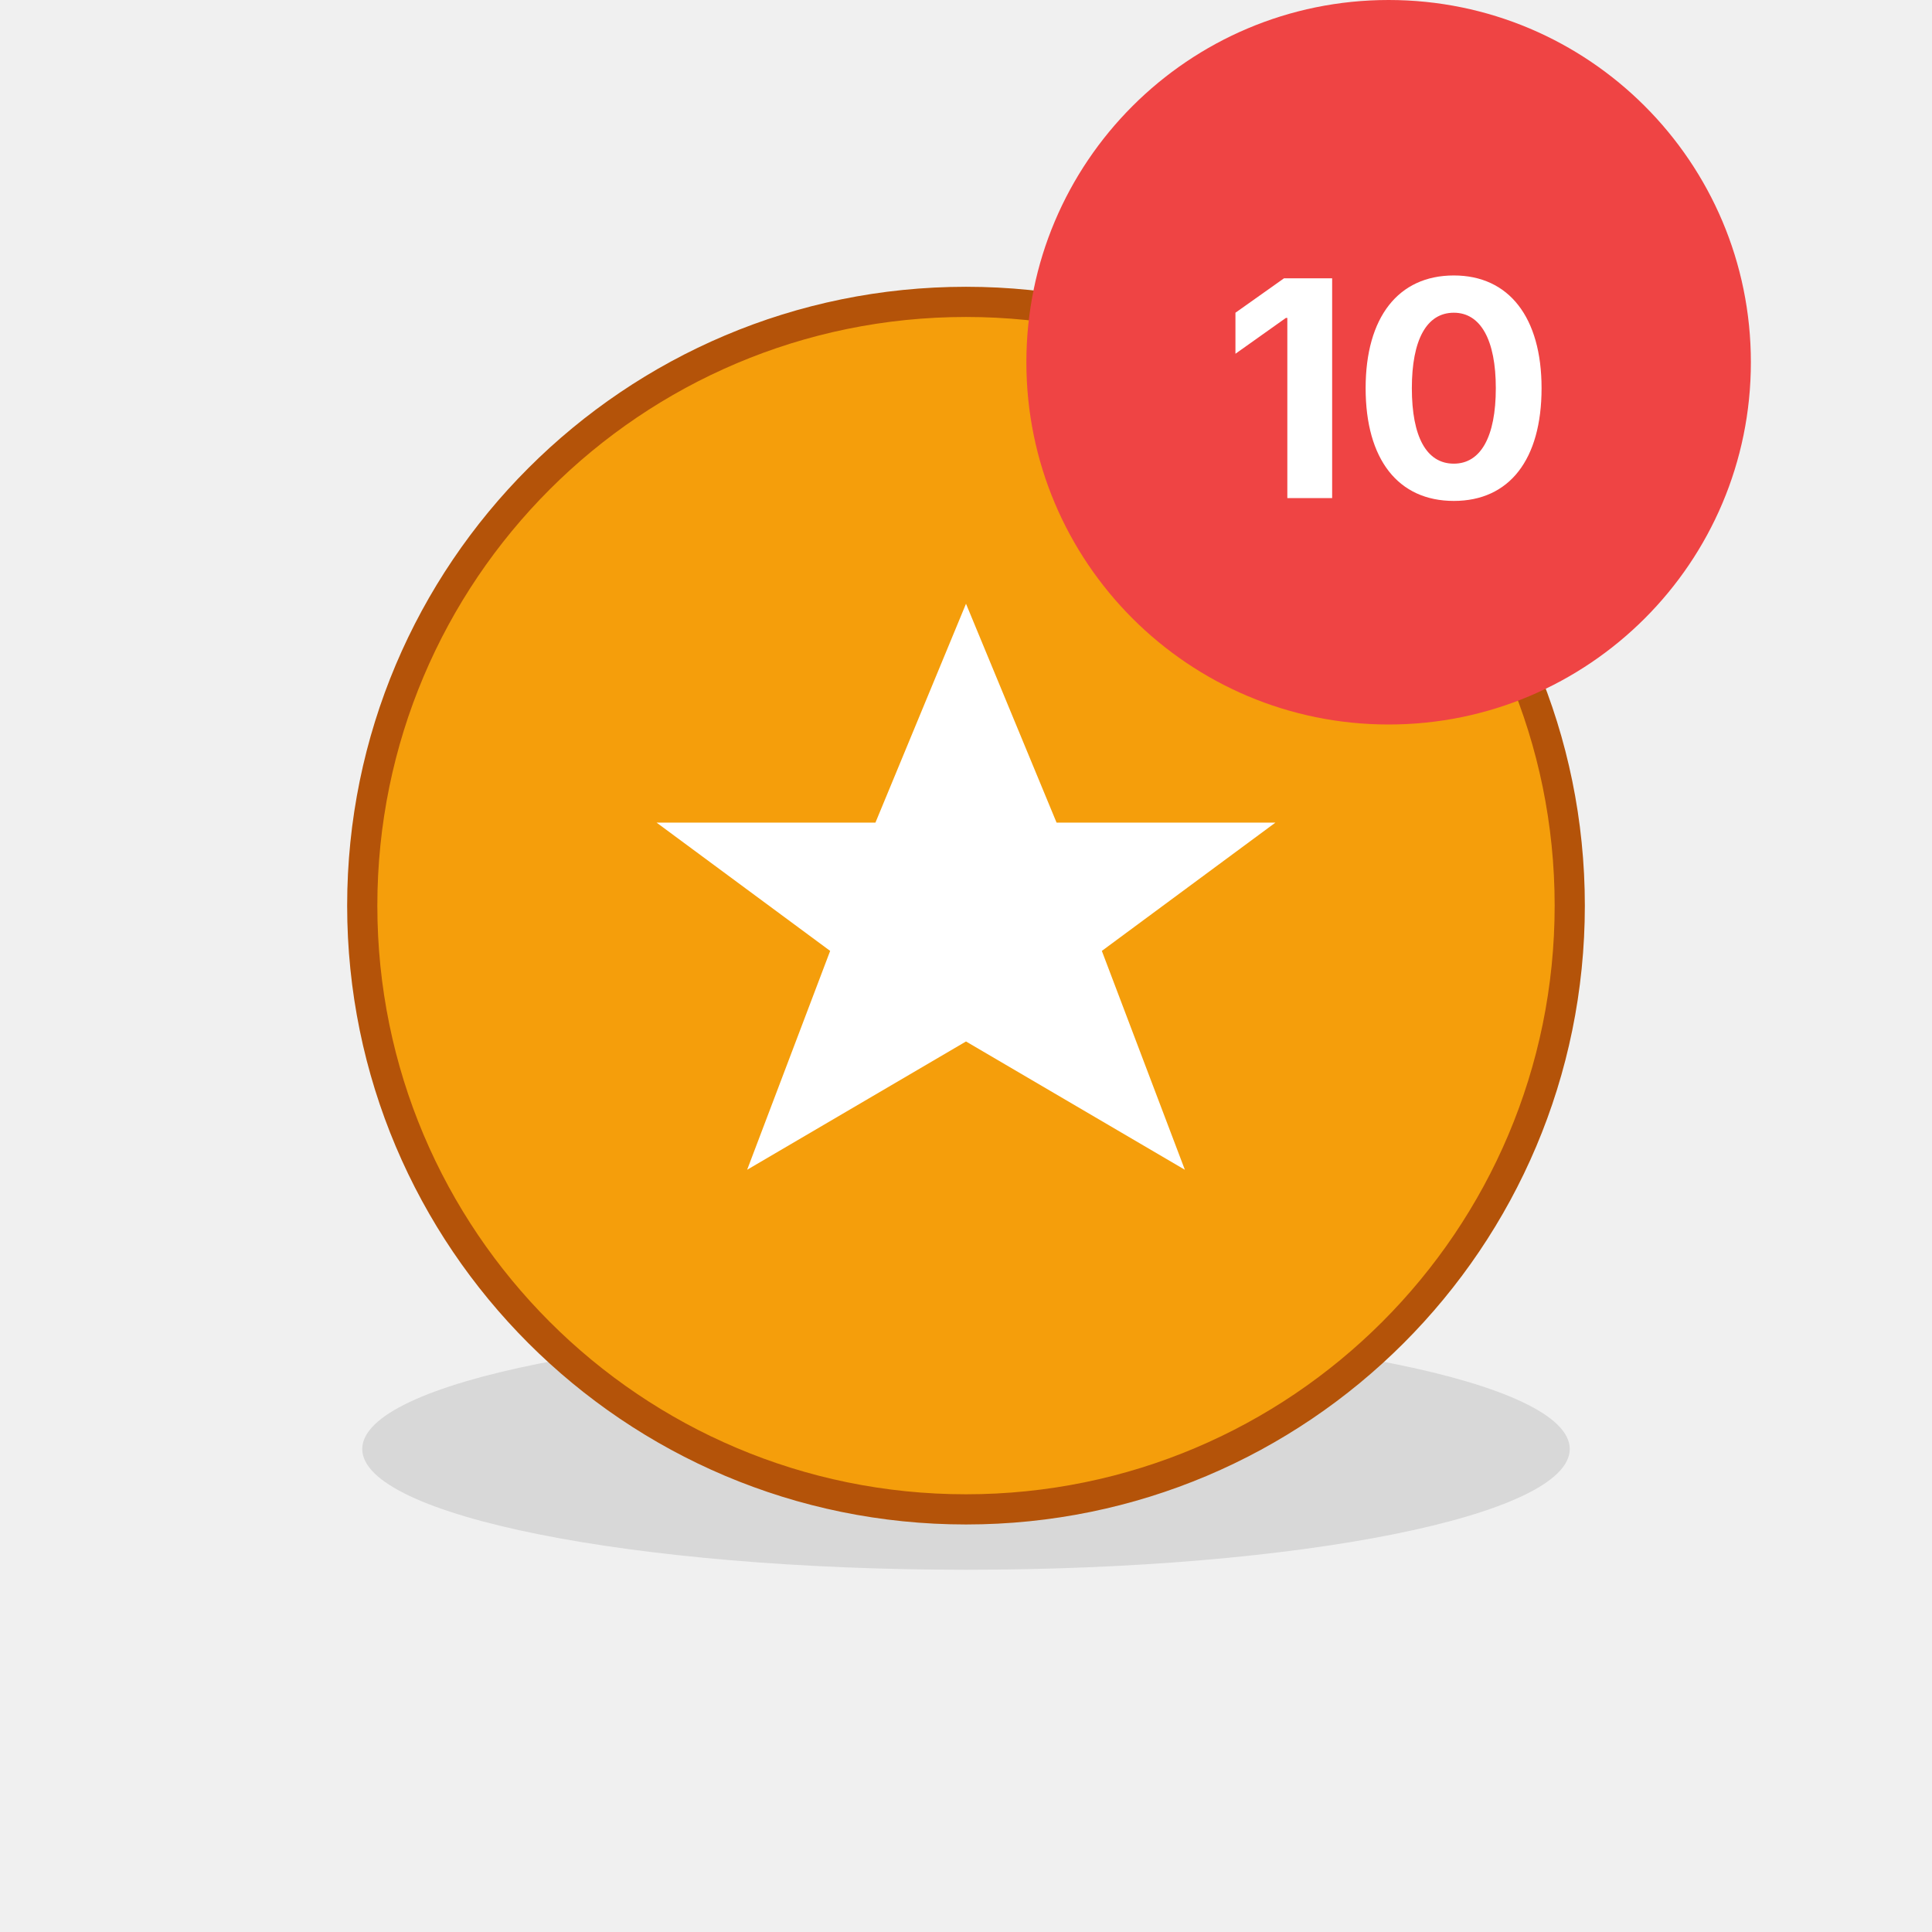
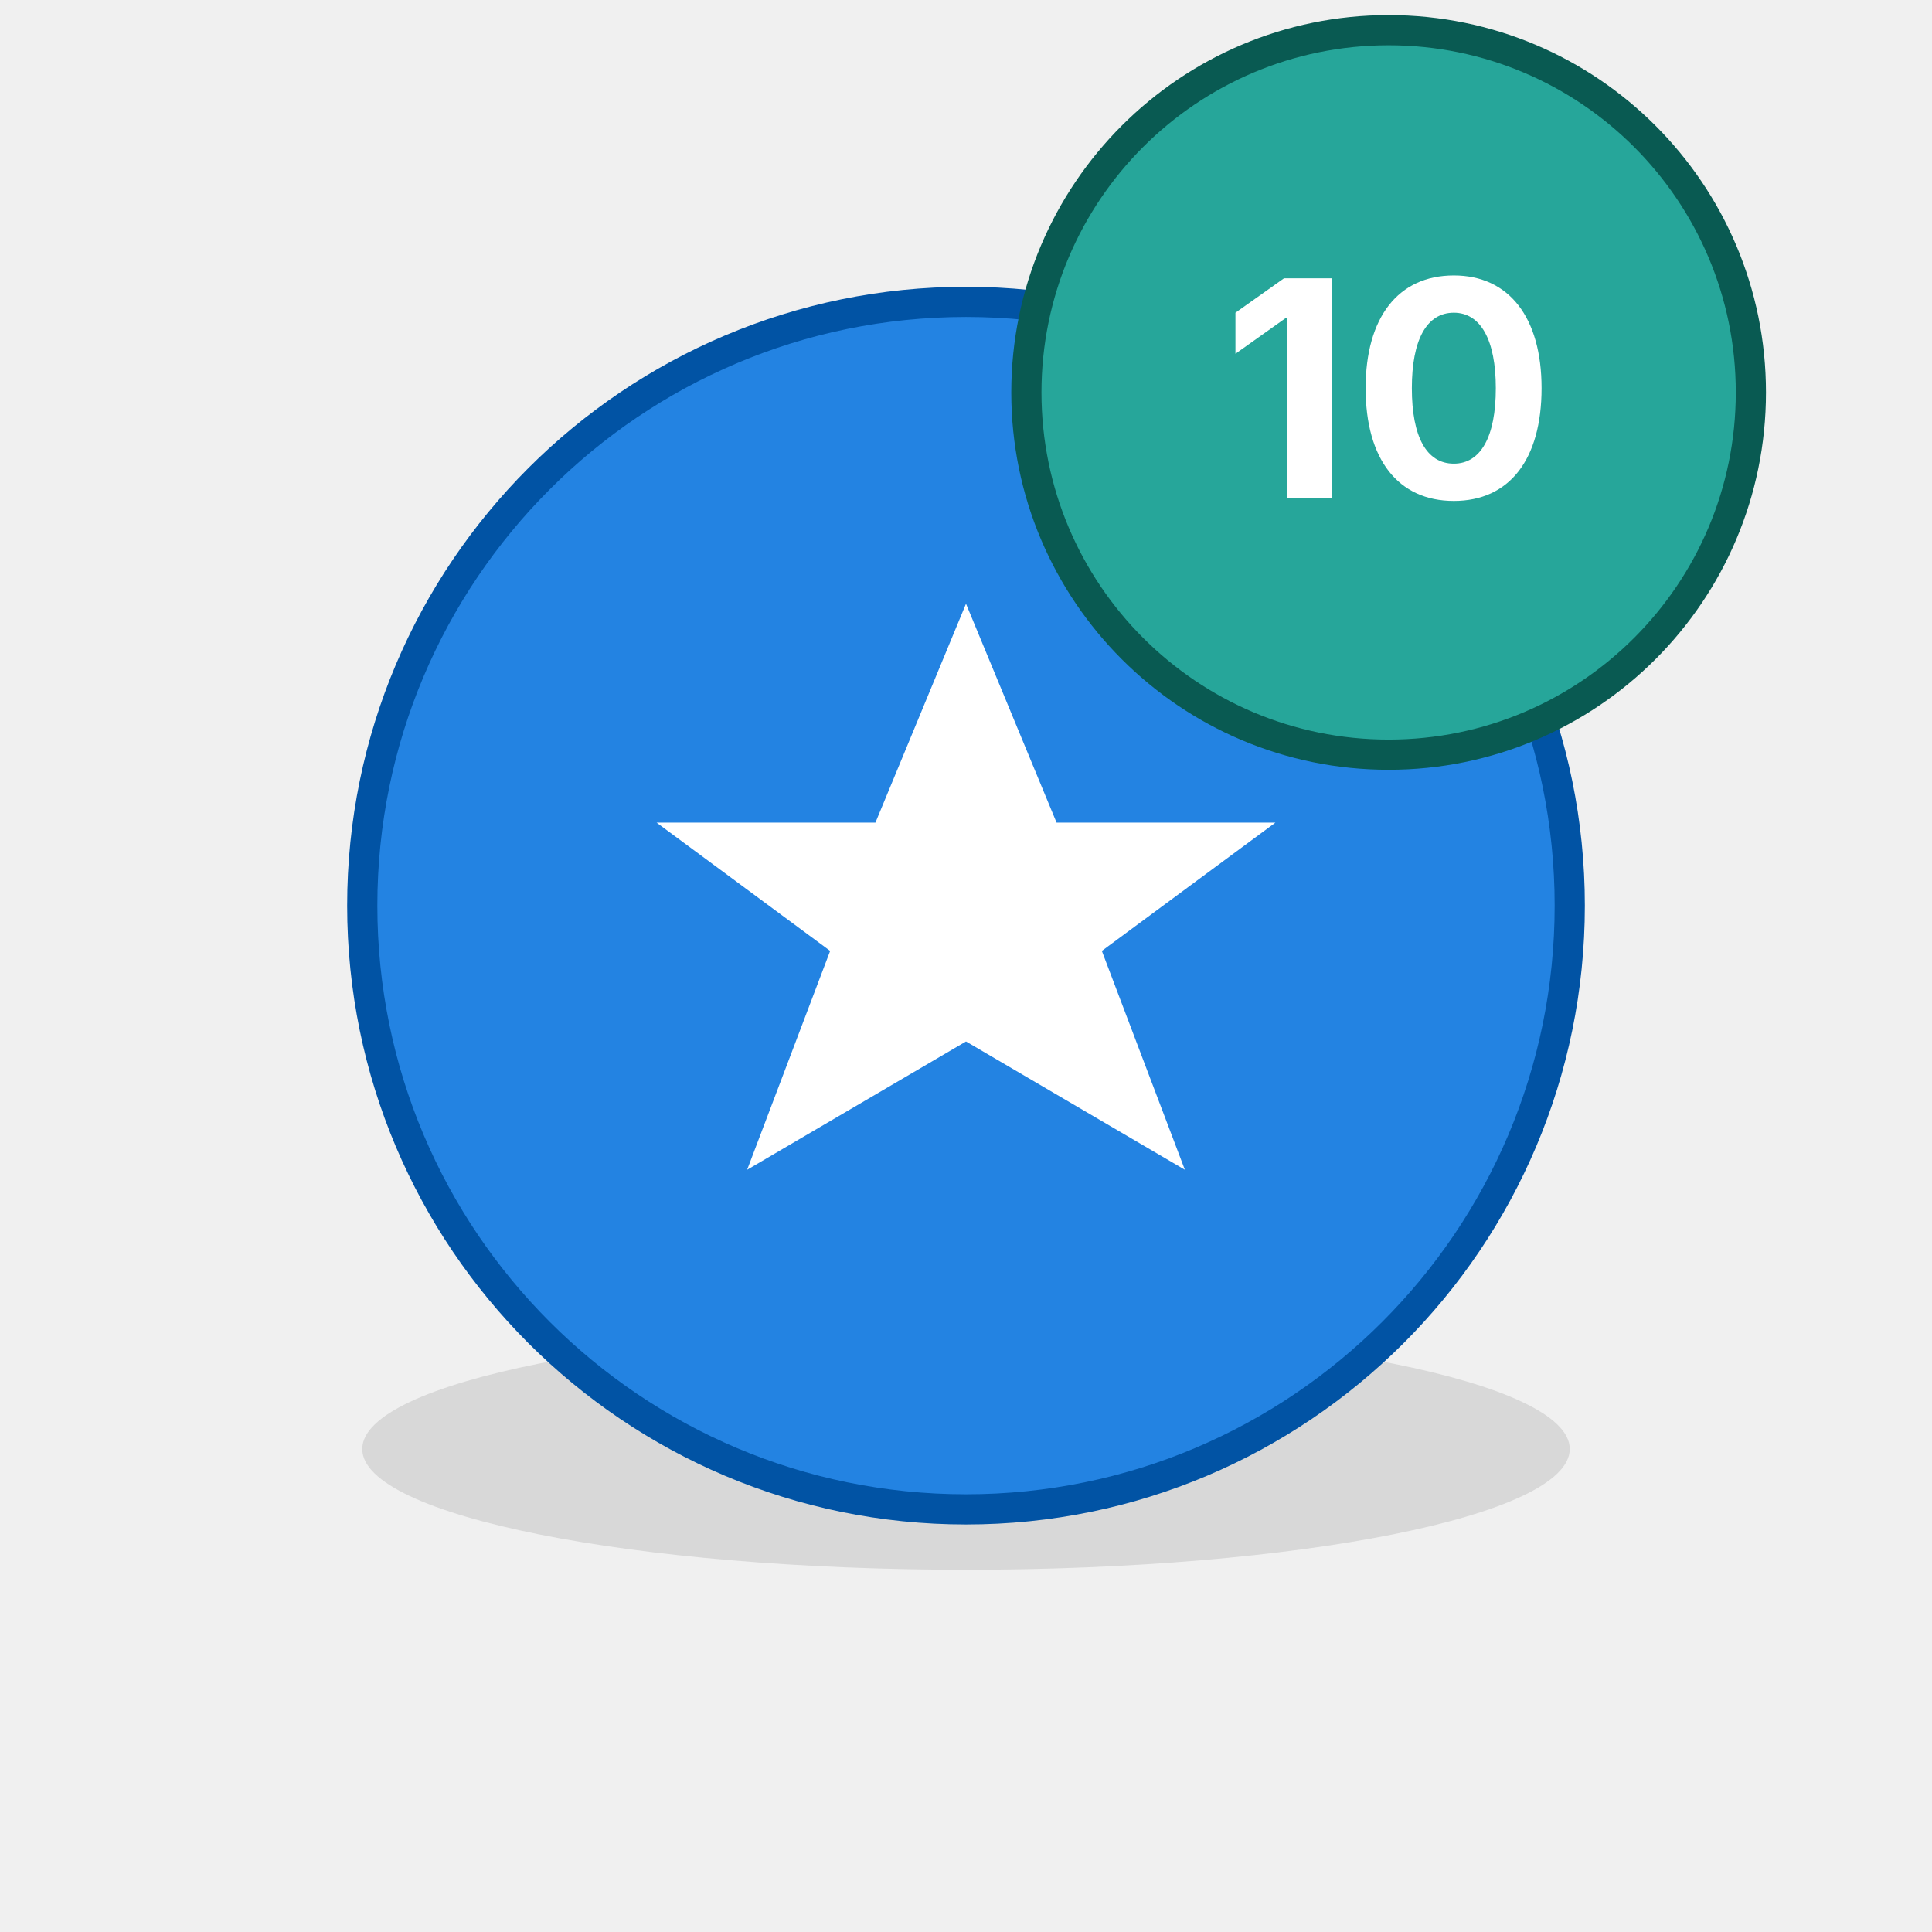
<svg xmlns="http://www.w3.org/2000/svg" viewBox="0 0 64 64" width="64" height="64" role="img" aria-labelledby="t3">
  <ellipse cx="32" cy="48" rx="20" ry="4" fill="#212121" opacity="0.12" />
-   <circle cx="32" cy="30" r="20" fill="#f59e0b" stroke="#b45309" stroke-width="1" />
+   <circle cx="32" cy="30" r="20" fill="#2383E2" stroke="#0153A4" stroke-width="1" />
  <g transform="translate(32,30) scale(1.25)" fill="#fff" stroke="#ffffff" stroke-width="0">
    <path d="M0,-8 L2.4,-2.2 L8.2,-2.2 L3.6,1.2 L5.8,7 L0,3.6 L-5.8,7 L-3.6,1.2 L-8.2,-2.2 L-2.4,-2.2 Z" />
  </g>
  <g transform="translate(46,12)">
-     <circle cx="0" cy="0" r="12" fill="#ef4444" />
+     <circle cx="0" cy="1" r="12" fill="#26A69A" stroke="#095A52" stroke-width="1" />
    <text x="0" y="4.5" font-family="Inter, Arial, sans-serif" font-size="10" font-weight="700" fill="#fff" text-anchor="middle">10</text>
  </g>
</svg>
